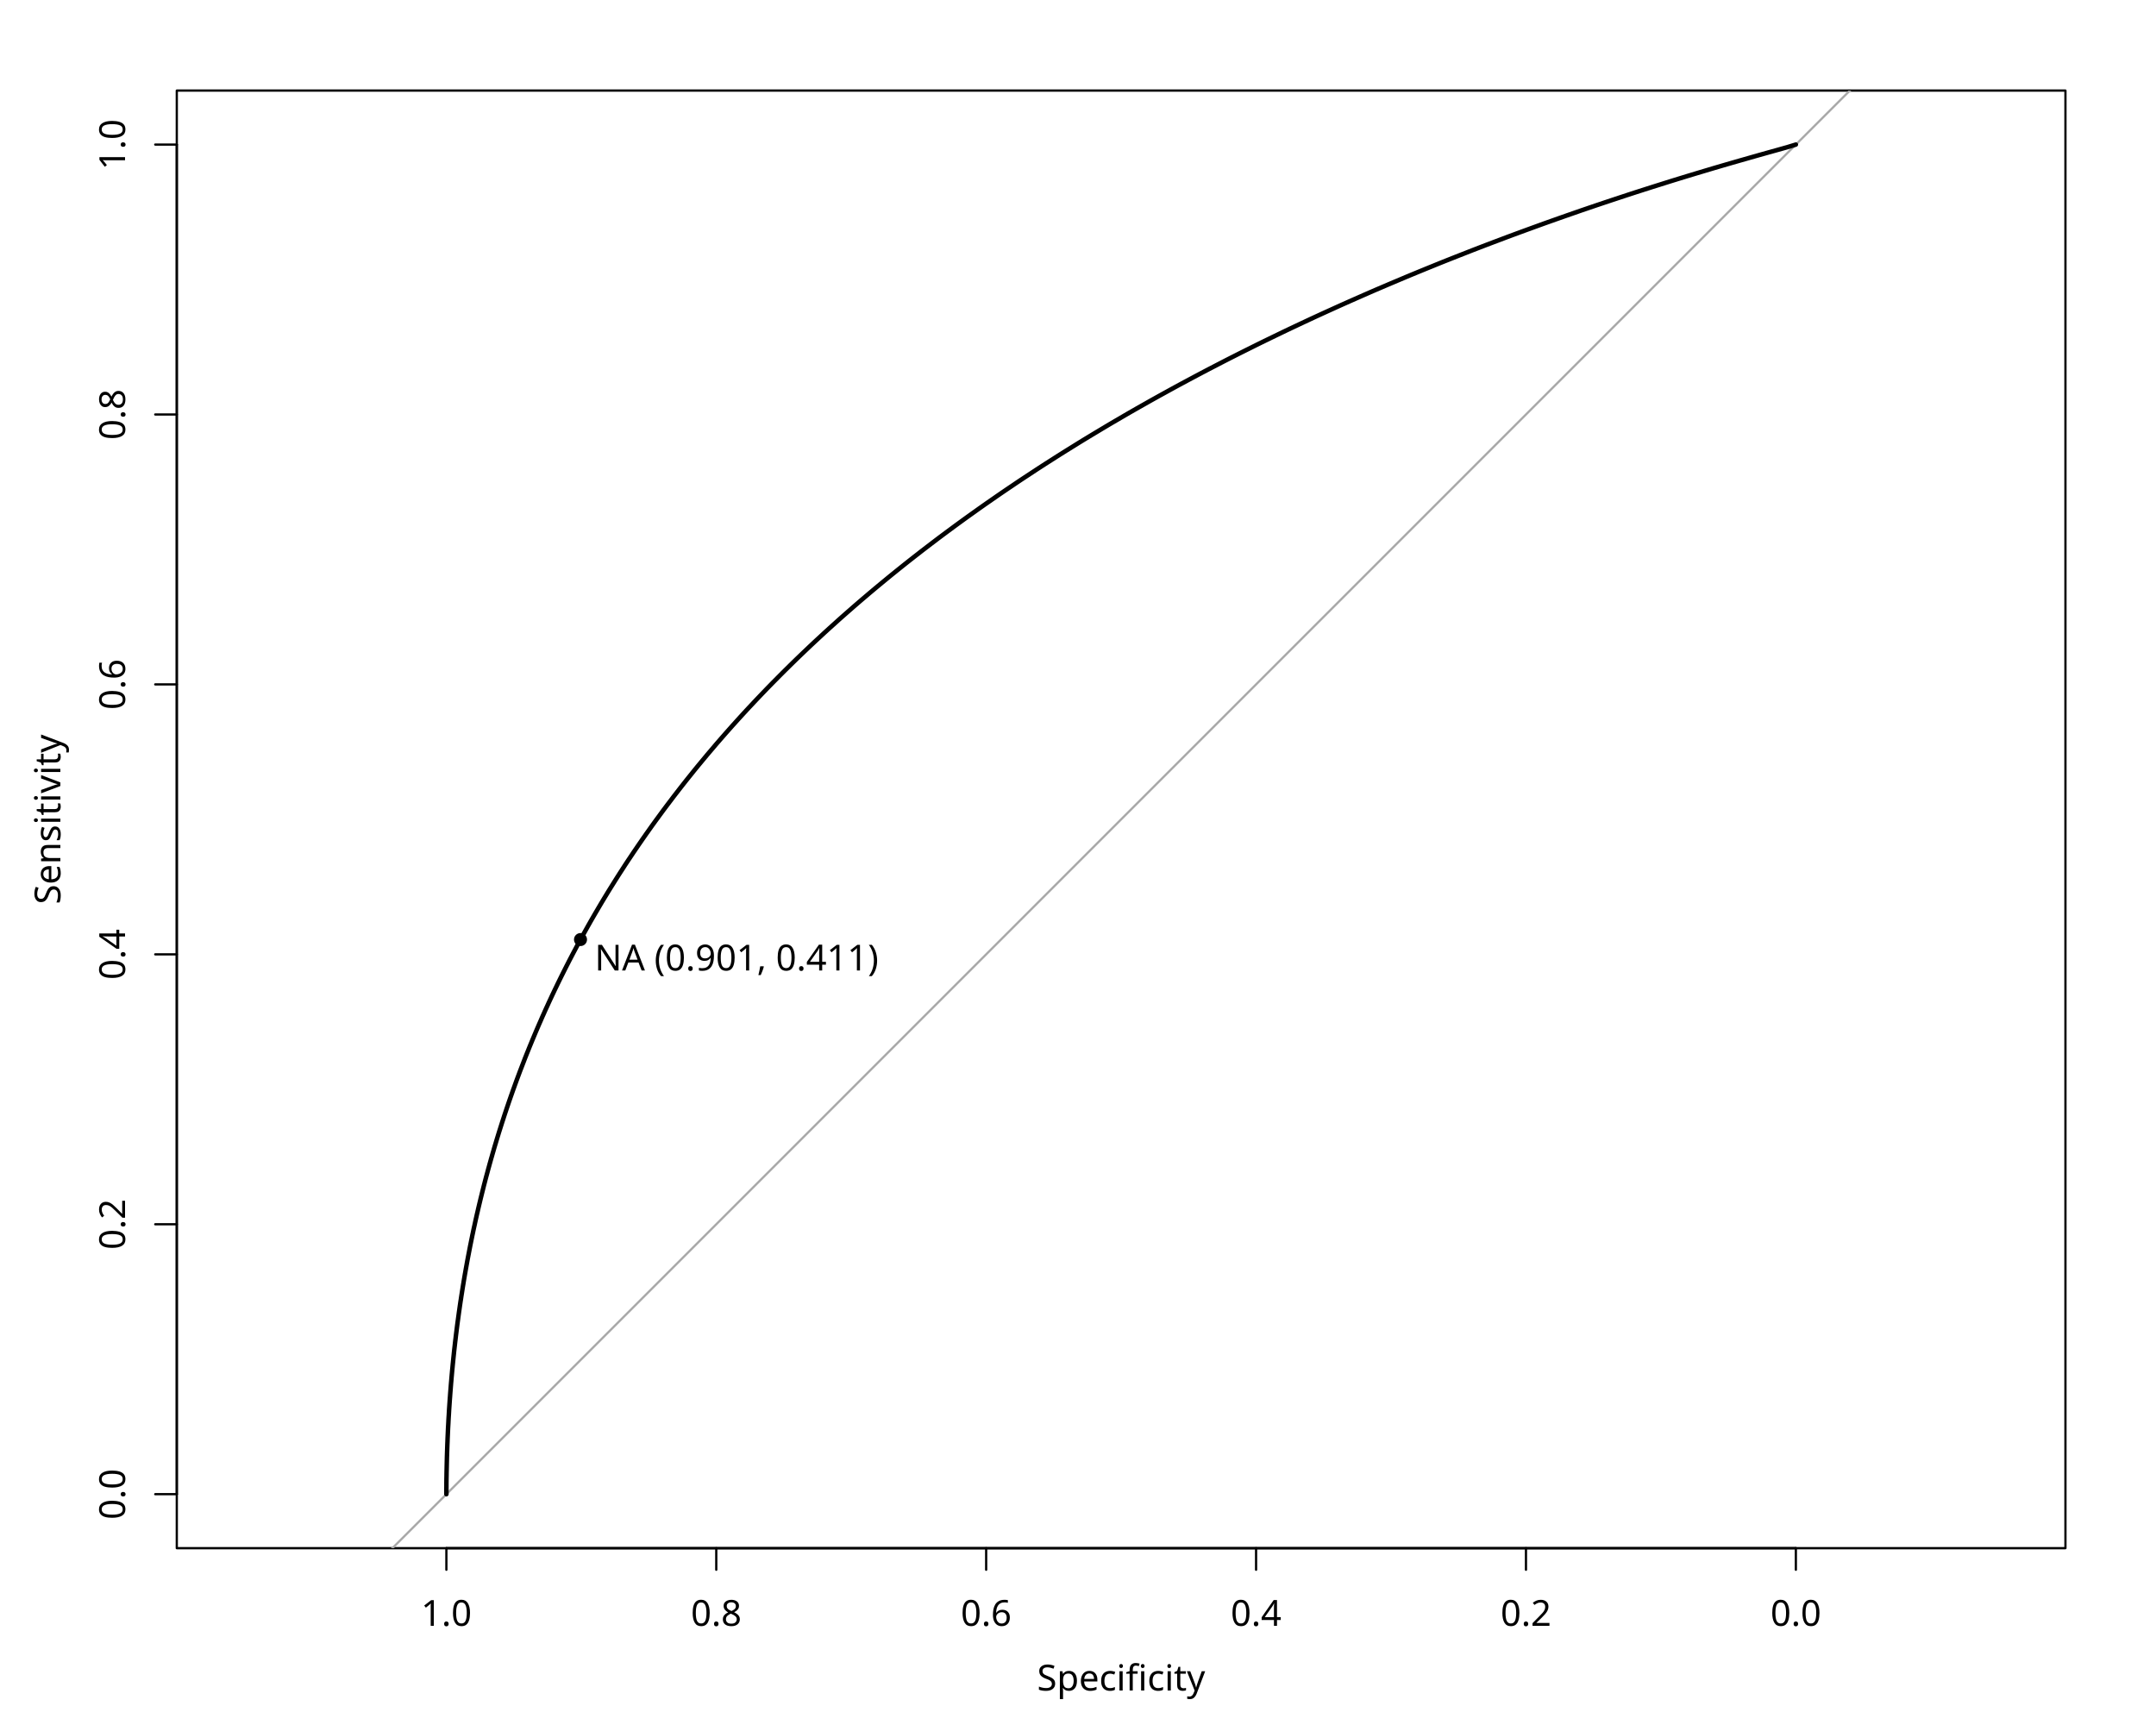
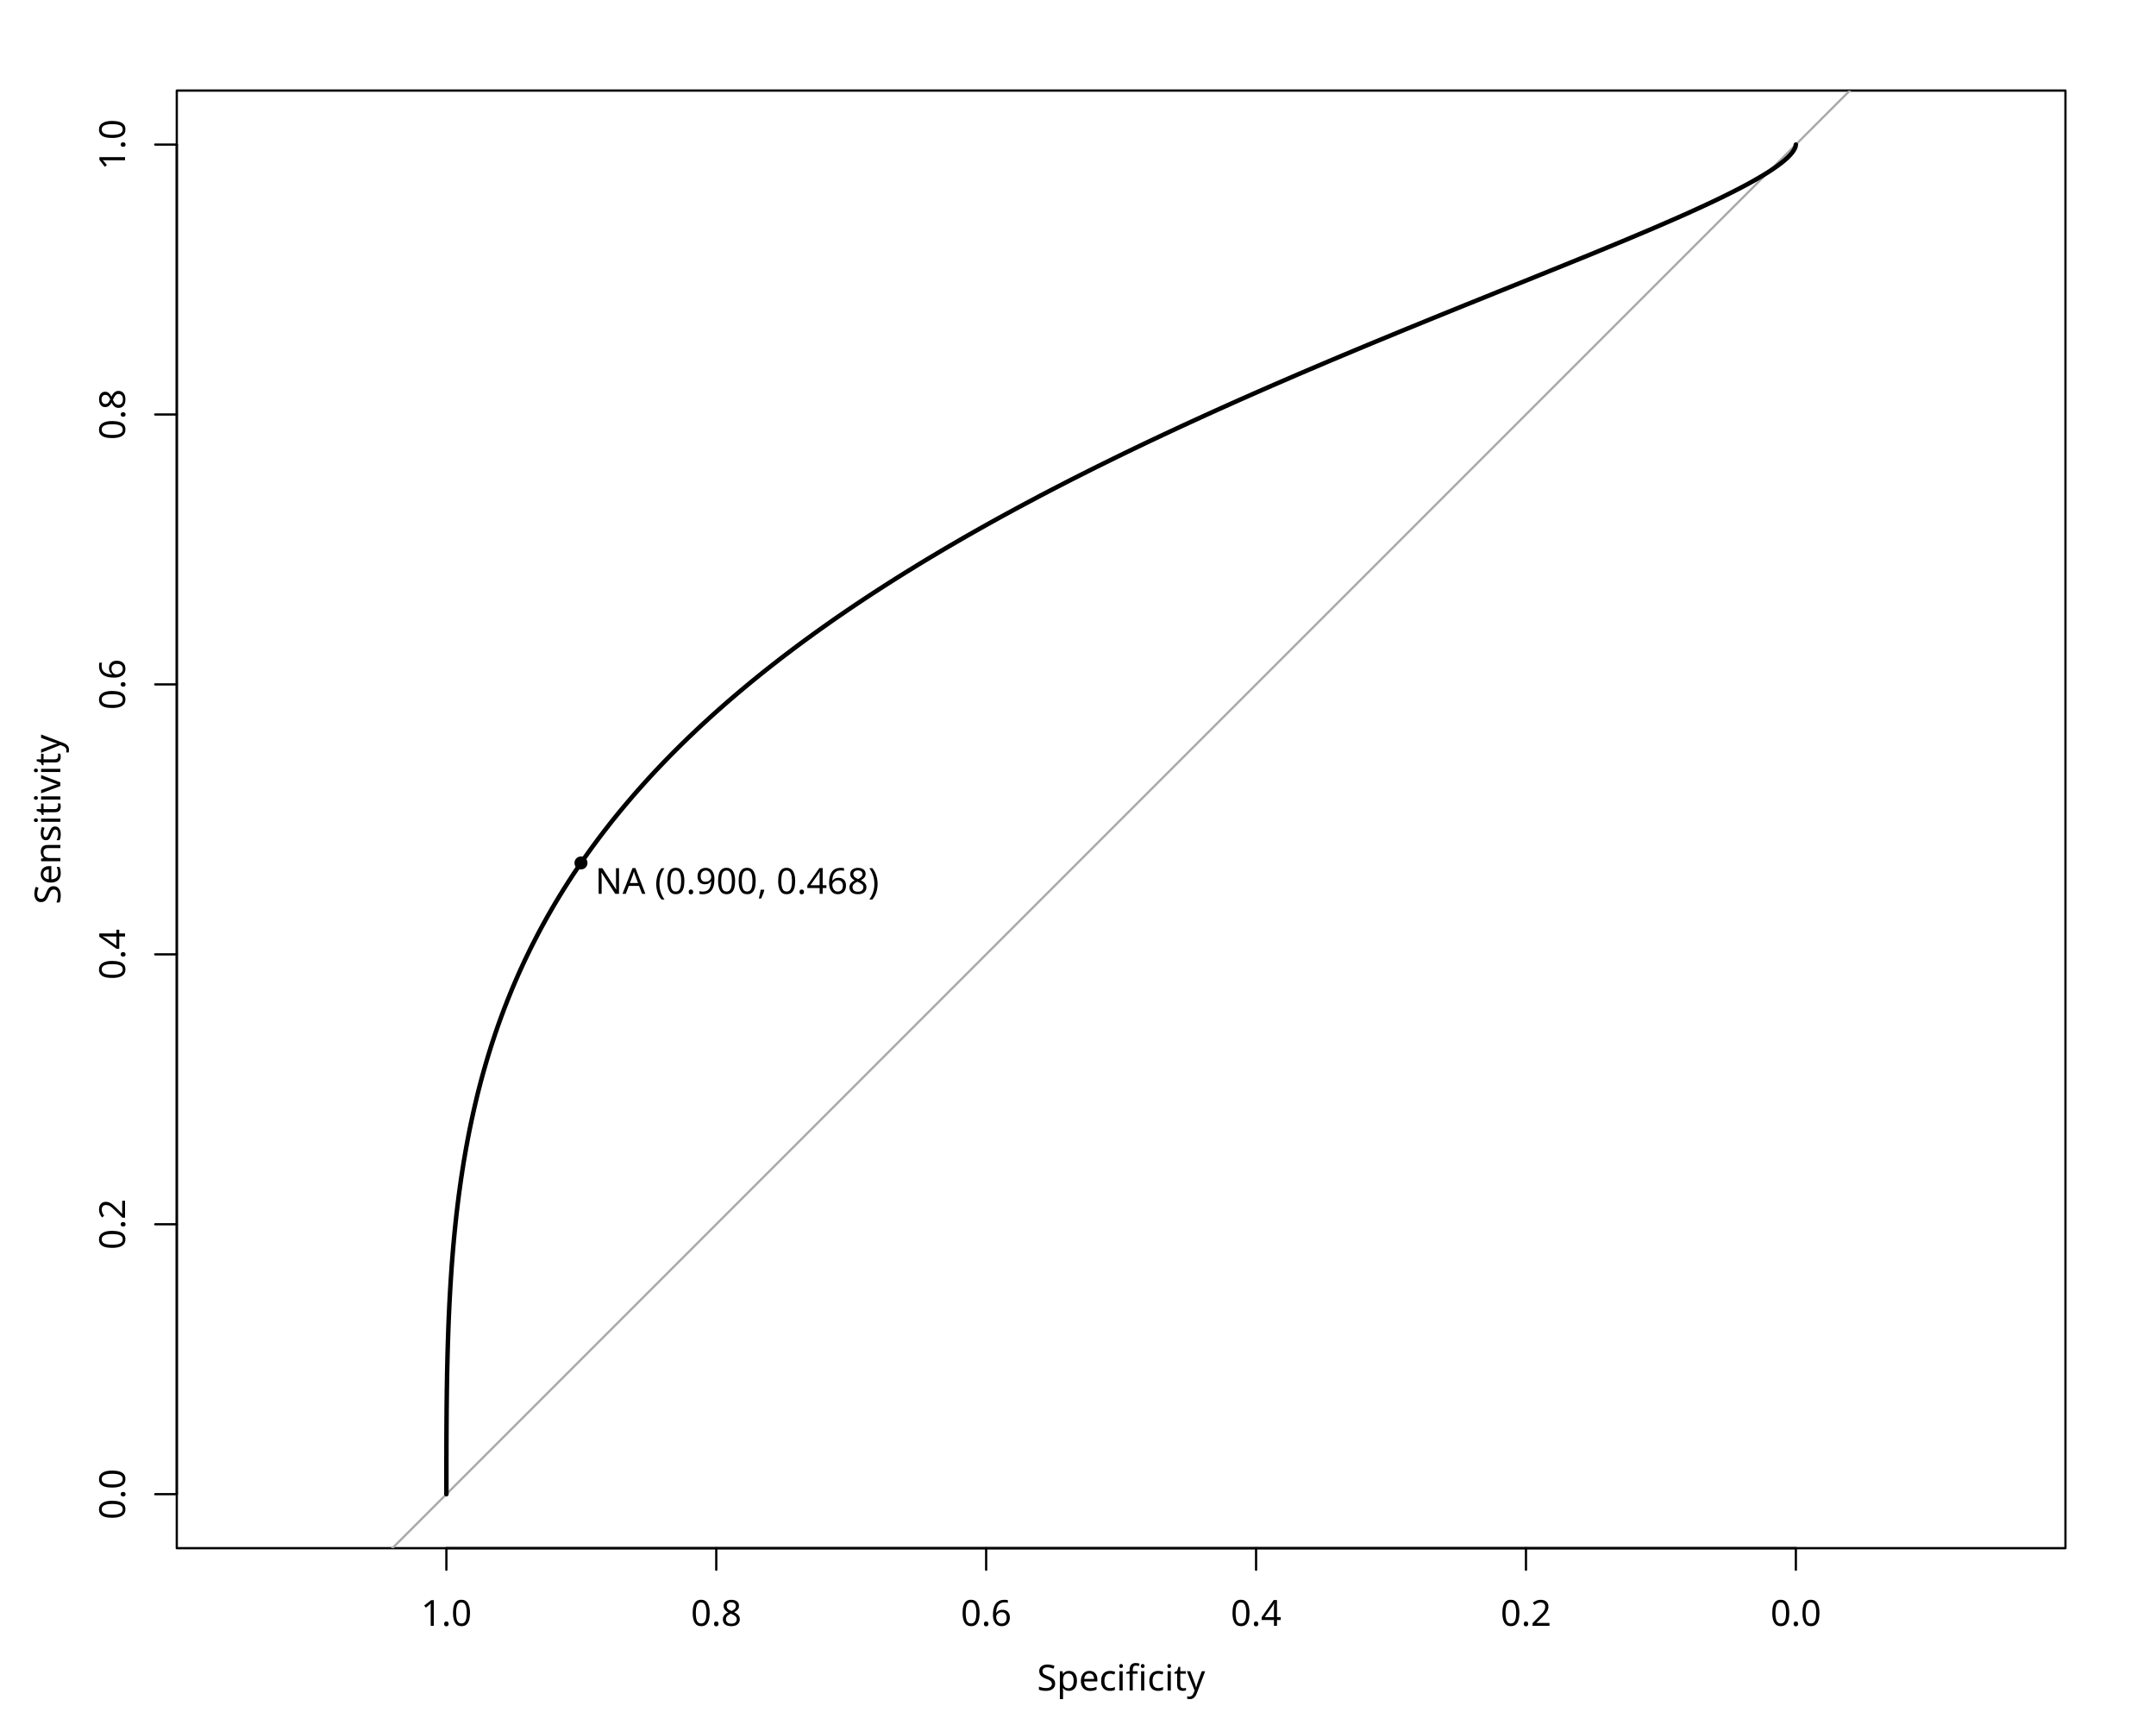
<svg xmlns="http://www.w3.org/2000/svg" class="svglite" data-engine-version="2.0" width="720.00pt" height="576.00pt" viewBox="0 0 720.00 576.00">
  <defs>
    <style type="text/css">
    .svglite line, .svglite polyline, .svglite polygon, .svglite path, .svglite rect, .svglite circle {
      fill: none;
      stroke: #000000;
      stroke-linecap: round;
      stroke-linejoin: round;
      stroke-miterlimit: 10.00;
    }
  </style>
  </defs>
  <rect width="100%" height="100%" style="stroke: none; fill: #FFFFFF;" />
  <defs>
    <clipPath id="cpMC4wMHw3MjAuMDB8MC4wMHw1NzYuMDA=">
      <rect x="0.00" y="0.00" width="720.00" height="576.00" />
    </clipPath>
  </defs>
  <g clip-path="url(#cpMC4wMHw3MjAuMDB8MC4wMHw1NzYuMDA=)">
    <text x="374.40" y="564.48" text-anchor="middle" style="font-size: 12.00px; font-family: sans;" textLength="54.03px" lengthAdjust="spacingAndGlyphs">Specificity</text>
    <text transform="translate(20.16,273.60) rotate(-90)" text-anchor="middle" style="font-size: 12.00px; font-family: sans;" textLength="54.03px" lengthAdjust="spacingAndGlyphs">Sensitivity</text>
    <polygon points="59.04,516.96 689.76,516.96 689.76,30.24 59.04,30.24 " style="stroke-width: 0.75; fill: none;" />
    <line x1="599.73" y1="516.96" x2="149.07" y2="516.96" style="stroke-width: 0.75;" />
    <line x1="599.73" y1="516.96" x2="599.73" y2="524.16" style="stroke-width: 0.75;" />
    <line x1="509.60" y1="516.96" x2="509.60" y2="524.16" style="stroke-width: 0.75;" />
    <line x1="419.47" y1="516.96" x2="419.47" y2="524.16" style="stroke-width: 0.75;" />
    <line x1="329.33" y1="516.96" x2="329.33" y2="524.16" style="stroke-width: 0.75;" />
    <line x1="239.20" y1="516.96" x2="239.20" y2="524.16" style="stroke-width: 0.75;" />
    <line x1="149.07" y1="516.96" x2="149.07" y2="524.16" style="stroke-width: 0.75;" />
    <text x="149.07" y="542.88" text-anchor="middle" style="font-size: 12.00px; font-family: sans;" textLength="16.68px" lengthAdjust="spacingAndGlyphs">1.0</text>
    <text x="239.20" y="542.88" text-anchor="middle" style="font-size: 12.00px; font-family: sans;" textLength="16.68px" lengthAdjust="spacingAndGlyphs">0.8</text>
    <text x="329.33" y="542.88" text-anchor="middle" style="font-size: 12.00px; font-family: sans;" textLength="16.68px" lengthAdjust="spacingAndGlyphs">0.6</text>
    <text x="419.47" y="542.88" text-anchor="middle" style="font-size: 12.00px; font-family: sans;" textLength="16.68px" lengthAdjust="spacingAndGlyphs">0.4</text>
    <text x="509.60" y="542.88" text-anchor="middle" style="font-size: 12.00px; font-family: sans;" textLength="16.68px" lengthAdjust="spacingAndGlyphs">0.2</text>
    <text x="599.73" y="542.88" text-anchor="middle" style="font-size: 12.00px; font-family: sans;" textLength="16.68px" lengthAdjust="spacingAndGlyphs">0.0</text>
    <line x1="59.04" y1="498.93" x2="59.04" y2="48.27" style="stroke-width: 0.75;" />
    <line x1="59.04" y1="498.93" x2="51.84" y2="498.93" style="stroke-width: 0.75;" />
    <line x1="59.04" y1="408.80" x2="51.84" y2="408.80" style="stroke-width: 0.75;" />
    <line x1="59.04" y1="318.67" x2="51.84" y2="318.67" style="stroke-width: 0.75;" />
    <line x1="59.04" y1="228.53" x2="51.84" y2="228.53" style="stroke-width: 0.75;" />
    <line x1="59.04" y1="138.40" x2="51.84" y2="138.40" style="stroke-width: 0.75;" />
    <line x1="59.04" y1="48.27" x2="51.84" y2="48.27" style="stroke-width: 0.75;" />
    <text transform="translate(41.76,498.93) rotate(-90)" text-anchor="middle" style="font-size: 12.00px; font-family: sans;" textLength="16.68px" lengthAdjust="spacingAndGlyphs">0.0</text>
    <text transform="translate(41.76,408.80) rotate(-90)" text-anchor="middle" style="font-size: 12.00px; font-family: sans;" textLength="16.68px" lengthAdjust="spacingAndGlyphs">0.2</text>
    <text transform="translate(41.76,318.67) rotate(-90)" text-anchor="middle" style="font-size: 12.00px; font-family: sans;" textLength="16.68px" lengthAdjust="spacingAndGlyphs">0.4</text>
    <text transform="translate(41.76,228.53) rotate(-90)" text-anchor="middle" style="font-size: 12.00px; font-family: sans;" textLength="16.68px" lengthAdjust="spacingAndGlyphs">0.6</text>
    <text transform="translate(41.76,138.40) rotate(-90)" text-anchor="middle" style="font-size: 12.00px; font-family: sans;" textLength="16.68px" lengthAdjust="spacingAndGlyphs">0.8</text>
    <text transform="translate(41.76,48.27) rotate(-90)" text-anchor="middle" style="font-size: 12.00px; font-family: sans;" textLength="16.68px" lengthAdjust="spacingAndGlyphs">1.0</text>
  </g>
  <defs>
    <clipPath id="cpNTkuMDR8Njg5Ljc2fDMwLjI0fDUxNi45Ng==">
      <rect x="59.04" y="30.24" width="630.72" height="486.72" />
    </clipPath>
  </defs>
  <g clip-path="url(#cpNTkuMDR8Njg5Ljc2fDMwLjI0fDUxNi45Ng==)">
    <line x1="59.04" y1="588.96" x2="689.76" y2="-41.76" style="stroke-width: 0.75; stroke: #A9A9A9;" />
-     <polyline points="599.73,48.27 599.73,48.27 596.85,49.15 593.72,50.03 590.56,50.91 587.42,51.79 584.30,52.68 581.21,53.56 578.15,54.44 575.12,55.32 572.12,56.20 569.15,57.09 566.21,57.97 563.30,58.85 560.43,59.73 557.58,60.61 554.76,61.50 551.96,62.38 549.20,63.26 546.45,64.14 543.74,65.02 541.05,65.91 538.38,66.79 535.74,67.67 533.12,68.55 530.53,69.43 527.95,70.31 525.40,71.20 522.87,72.08 520.37,72.96 517.88,73.84 515.41,74.72 512.96,75.61 510.54,76.49 508.13,77.37 505.74,78.25 503.37,79.13 501.02,80.02 498.68,80.90 496.36,81.78 494.07,82.66 491.78,83.54 489.52,84.43 487.27,85.31 485.04,86.19 482.82,87.07 480.62,87.95 478.44,88.84 476.27,89.72 474.12,90.60 471.98,91.48 469.86,92.36 467.75,93.25 465.66,94.13 463.58,95.01 461.52,95.89 459.46,96.77 457.43,97.65 455.40,98.54 453.40,99.42 451.40,100.30 449.42,101.18 447.45,102.06 445.49,102.95 443.55,103.83 441.61,104.71 439.69,105.59 437.79,106.47 435.89,107.36 434.01,108.24 432.14,109.12 430.28,110.00 428.44,110.88 426.60,111.77 424.78,112.65 422.97,113.53 421.16,114.41 419.38,115.29 417.60,116.18 415.83,117.06 414.07,117.94 412.33,118.82 410.59,119.70 408.87,120.58 407.15,121.47 405.45,122.35 403.75,123.23 402.07,124.11 400.40,124.99 398.73,125.88 397.08,126.76 395.44,127.64 393.80,128.52 392.18,129.40 390.56,130.29 388.96,131.17 387.36,132.05 385.78,132.93 384.20,133.81 382.63,134.70 381.07,135.58 379.52,136.46 377.98,137.34 376.45,138.22 374.93,139.11 373.42,139.99 371.91,140.87 370.41,141.75 368.93,142.63 367.45,143.52 365.98,144.40 364.51,145.28 363.06,146.16 361.61,147.04 360.18,147.92 358.75,148.81 357.33,149.69 355.91,150.57 354.51,151.45 353.11,152.33 351.72,153.22 350.34,154.10 348.96,154.98 347.60,155.86 346.24,156.74 344.89,157.63 343.55,158.51 342.21,159.39 340.88,160.27 339.56,161.15 338.25,162.04 336.94,162.92 335.64,163.80 334.35,164.68 333.07,165.56 331.79,166.45 330.52,167.33 329.25,168.21 328.00,169.09 326.75,169.97 325.51,170.86 324.27,171.74 323.04,172.62 321.82,173.50 320.61,174.38 319.40,175.26 318.19,176.15 317.00,177.03 315.81,177.91 314.63,178.79 313.45,179.67 312.28,180.56 311.12,181.44 309.97,182.32 308.82,183.20 307.67,184.08 306.54,184.97 305.40,185.85 304.28,186.73 303.16,187.61 302.05,188.49 300.94,189.38 299.84,190.26 298.75,191.14 297.66,192.02 296.58,192.90 295.50,193.79 294.43,194.67 293.37,195.55 292.31,196.43 291.26,197.31 290.21,198.19 289.17,199.08 288.13,199.96 287.10,200.84 286.08,201.72 285.06,202.60 284.05,203.49 283.04,204.37 282.04,205.25 281.04,206.13 280.05,207.01 279.07,207.90 278.09,208.78 277.11,209.66 276.14,210.54 275.18,211.42 274.22,212.31 273.27,213.19 272.32,214.07 271.38,214.95 270.44,215.83 269.51,216.72 268.58,217.60 267.66,218.48 266.74,219.36 265.83,220.24 264.92,221.13 264.02,222.01 263.13,222.89 262.23,223.77 261.35,224.65 260.47,225.53 259.59,226.42 258.72,227.30 257.85,228.18 256.99,229.06 256.13,229.94 255.28,230.83 254.43,231.71 253.59,232.59 252.75,233.47 251.92,234.35 251.09,235.24 250.26,236.12 249.44,237.00 248.63,237.88 247.82,238.76 247.01,239.65 246.21,240.53 245.42,241.41 244.62,242.29 243.84,243.17 243.05,244.06 242.27,244.94 241.50,245.82 240.73,246.70 239.97,247.58 239.20,248.46 238.45,249.35 237.70,250.23 236.95,251.11 236.20,251.99 235.47,252.87 234.73,253.76 234.00,254.64 233.27,255.52 232.55,256.40 231.83,257.28 231.12,258.17 230.41,259.05 229.70,259.93 229.00,260.81 228.31,261.69 227.61,262.58 226.92,263.46 226.24,264.34 225.56,265.22 224.88,266.10 224.21,266.99 223.54,267.87 222.87,268.75 222.21,269.63 221.55,270.51 220.90,271.40 220.25,272.28 219.61,273.16 218.96,274.04 218.33,274.92 217.69,275.80 217.06,276.69 216.44,277.57 215.81,278.45 215.20,279.33 214.58,280.21 213.97,281.10 213.36,281.98 212.76,282.86 212.16,283.74 211.56,284.62 210.97,285.51 210.38,286.39 209.79,287.27 209.21,288.15 208.63,289.03 208.06,289.92 207.49,290.80 206.92,291.68 206.36,292.56 205.80,293.44 205.24,294.33 204.69,295.21 204.14,296.09 203.59,296.97 203.05,297.85 202.51,298.74 201.97,299.62 201.44,300.50 200.91,301.38 200.39,302.26 199.87,303.14 199.35,304.03 198.83,304.91 198.32,305.79 197.81,306.67 197.30,307.55 196.80,308.44 196.30,309.32 195.81,310.20 195.32,311.08 194.83,311.96 194.34,312.85 193.86,313.73 193.38,314.61 192.90,315.49 192.43,316.37 191.96,317.26 191.49,318.14 191.03,319.02 190.57,319.90 190.11,320.78 189.66,321.67 189.21,322.55 188.76,323.43 188.32,324.31 187.88,325.19 187.44,326.07 187.00,326.96 186.57,327.84 186.14,328.72 185.72,329.60 185.29,330.48 184.87,331.37 184.45,332.25 184.04,333.13 183.63,334.01 183.22,334.89 182.82,335.78 182.41,336.66 182.01,337.54 181.62,338.42 181.22,339.30 180.83,340.19 180.45,341.07 180.06,341.95 179.68,342.83 179.30,343.71 178.92,344.60 178.55,345.48 178.18,346.36 177.81,347.24 177.45,348.12 177.08,349.01 176.72,349.89 176.37,350.77 176.01,351.65 175.66,352.53 175.31,353.41 174.97,354.30 174.63,355.18 174.29,356.06 173.95,356.94 173.61,357.82 173.28,358.71 172.95,359.59 172.62,360.47 172.30,361.35 171.98,362.23 171.66,363.12 171.34,364.00 171.03,364.88 170.72,365.76 170.41,366.64 170.10,367.53 169.80,368.41 169.50,369.29 169.20,370.17 168.91,371.05 168.61,371.94 168.32,372.82 168.04,373.70 167.75,374.58 167.47,375.46 167.19,376.34 166.91,377.23 166.63,378.11 166.36,378.99 166.09,379.87 165.82,380.75 165.56,381.64 165.29,382.52 165.03,383.40 164.78,384.28 164.52,385.16 164.27,386.05 164.01,386.93 163.77,387.81 163.52,388.69 163.28,389.57 163.03,390.46 162.80,391.34 162.56,392.22 162.32,393.10 162.09,393.98 161.86,394.87 161.63,395.75 161.41,396.63 161.19,397.51 160.97,398.39 160.75,399.28 160.53,400.16 160.32,401.04 160.11,401.92 159.90,402.80 159.69,403.68 159.49,404.57 159.28,405.45 159.08,406.33 158.88,407.21 158.69,408.09 158.50,408.98 158.30,409.86 158.11,410.74 157.93,411.62 157.74,412.50 157.56,413.39 157.38,414.27 157.20,415.15 157.02,416.03 156.85,416.91 156.68,417.80 156.51,418.68 156.34,419.56 156.17,420.44 156.01,421.32 155.85,422.21 155.69,423.09 155.53,423.97 155.38,424.85 155.22,425.73 155.07,426.62 154.92,427.50 154.78,428.38 154.63,429.26 154.49,430.14 154.35,431.02 154.21,431.91 154.07,432.79 153.94,433.67 153.80,434.55 153.67,435.43 153.54,436.32 153.42,437.20 153.29,438.08 153.17,438.96 153.05,439.84 152.93,440.73 152.81,441.61 152.69,442.49 152.58,443.37 152.47,444.25 152.36,445.14 152.25,446.02 152.15,446.90 152.04,447.78 151.94,448.66 151.84,449.55 151.74,450.43 151.64,451.31 151.55,452.19 151.46,453.07 151.37,453.95 151.28,454.84 151.19,455.72 151.11,456.60 151.02,457.48 150.94,458.36 150.86,459.25 150.78,460.13 150.71,461.01 150.63,461.89 150.56,462.77 150.49,463.66 150.42,464.54 150.35,465.42 150.29,466.30 150.22,467.18 150.16,468.07 150.10,468.95 150.04,469.83 149.98,470.71 149.93,471.59 149.88,472.48 149.82,473.36 149.77,474.24 149.73,475.12 149.68,476.00 149.63,476.89 149.59,477.77 149.55,478.65 149.51,479.53 149.47,480.41 149.44,481.29 149.40,482.18 149.37,483.06 149.34,483.94 149.31,484.82 149.28,485.70 149.25,486.59 149.23,487.47 149.21,488.35 149.19,489.23 149.17,490.11 149.15,491.00 149.13,491.88 149.12,492.76 149.10,493.64 149.09,494.52 149.08,495.41 149.08,496.29 149.07,497.17 149.07,498.05 149.07,498.93 149.07,498.93 " style="stroke-width: 1.50;" />
-     <circle cx="193.86" cy="313.73" r="1.80" style="stroke-width: 0.75; fill: #000000;" />
-     <text x="198.60" y="324.05" style="font-size: 12.00px; font-family: sans;" textLength="94.73px" lengthAdjust="spacingAndGlyphs">NA (0.901, 0.411)</text>
+     <polyline points="599.73,48.27 599.73,48.27 599.56,49.15 599.13,50.03 598.53,50.91 597.78,51.79 596.90,52.68 595.92,53.56 594.83,54.44 593.66,55.32 592.41,56.20 591.09,57.09 589.70,57.97 588.25,58.85 586.74,59.73 585.19,60.61 583.58,61.50 581.93,62.38 580.24,63.26 578.52,64.14 576.75,65.02 574.96,65.91 573.13,66.79 571.27,67.67 569.39,68.55 567.48,69.43 565.55,70.31 563.59,71.20 561.62,72.08 559.62,72.96 557.61,73.84 555.58,74.72 553.54,75.61 551.48,76.49 549.41,77.37 547.32,78.25 545.23,79.13 543.12,80.02 541.00,80.90 538.88,81.78 536.74,82.66 534.60,83.54 532.45,84.43 530.30,85.31 528.13,86.19 525.97,87.07 523.80,87.95 521.62,88.84 519.44,89.72 517.26,90.60 515.08,91.48 512.89,92.36 510.71,93.25 508.52,94.13 506.33,95.01 504.14,95.89 501.95,96.77 499.76,97.65 497.57,98.54 495.39,99.42 493.20,100.30 491.02,101.18 488.83,102.06 486.65,102.95 484.48,103.83 482.30,104.71 480.13,105.59 477.96,106.47 475.79,107.36 473.63,108.24 471.48,109.12 469.32,110.00 467.17,110.88 465.03,111.77 462.89,112.65 460.75,113.53 458.62,114.41 456.50,115.29 454.38,116.18 452.26,117.06 450.16,117.94 448.05,118.82 445.96,119.70 443.87,120.58 441.78,121.47 439.71,122.35 437.63,123.23 435.57,124.11 433.51,124.99 431.46,125.88 429.42,126.76 427.38,127.64 425.35,128.52 423.33,129.40 421.31,130.29 419.30,131.17 417.30,132.05 415.31,132.93 413.32,133.81 411.34,134.70 409.37,135.58 407.41,136.46 405.46,137.34 403.51,138.22 401.57,139.11 399.64,139.99 397.72,140.87 395.81,141.75 393.90,142.63 392.00,143.52 390.11,144.40 388.23,145.28 386.36,146.16 384.49,147.04 382.64,147.92 380.79,148.81 378.95,149.69 377.12,150.57 375.30,151.45 373.49,152.33 371.68,153.22 369.89,154.10 368.10,154.98 366.32,155.86 364.55,156.74 362.79,157.63 361.04,158.51 359.30,159.39 357.56,160.27 355.84,161.15 354.12,162.04 352.41,162.92 350.71,163.80 349.02,164.68 347.34,165.56 345.67,166.45 344.01,167.33 342.35,168.21 340.71,169.09 339.07,169.97 337.44,170.86 335.82,171.74 334.21,172.62 332.61,173.50 331.02,174.38 329.44,175.26 327.86,176.15 326.30,177.03 324.74,177.91 323.19,178.79 321.65,179.67 320.12,180.56 318.60,181.44 317.09,182.32 315.59,183.20 314.09,184.08 312.61,184.97 311.13,185.85 309.66,186.73 308.20,187.61 306.75,188.49 305.31,189.38 303.88,190.26 302.45,191.14 301.04,192.02 299.63,192.90 298.23,193.79 296.84,194.67 295.46,195.55 294.09,196.43 292.73,197.31 291.37,198.19 290.03,199.08 288.69,199.96 287.36,200.84 286.04,201.72 284.73,202.60 283.42,203.49 282.13,204.37 280.84,205.25 279.56,206.13 278.29,207.01 277.03,207.90 275.78,208.78 274.54,209.66 273.30,210.54 272.07,211.42 270.85,212.31 269.64,213.19 268.44,214.07 267.24,214.95 266.06,215.83 264.88,216.72 263.71,217.60 262.55,218.48 261.39,219.36 260.25,220.24 259.11,221.13 257.98,222.01 256.86,222.89 255.74,223.77 254.64,224.65 253.54,225.53 252.45,226.42 251.37,227.30 250.29,228.18 249.23,229.06 248.17,229.94 247.12,230.83 246.07,231.71 245.04,232.59 244.01,233.47 242.99,234.35 241.97,235.24 240.97,236.12 239.97,237.00 238.98,237.88 238.00,238.76 237.02,239.65 236.06,240.53 235.10,241.41 234.14,242.29 233.20,243.17 232.26,244.06 231.33,244.94 230.40,245.82 229.49,246.70 228.58,247.58 227.68,248.46 226.78,249.35 225.89,250.23 225.01,251.11 224.14,251.99 223.27,252.87 222.41,253.76 221.56,254.64 220.72,255.52 219.88,256.40 219.04,257.28 218.22,258.17 217.40,259.05 216.59,259.93 215.79,260.81 214.99,261.69 214.20,262.58 213.41,263.46 212.63,264.34 211.86,265.22 211.10,266.10 210.34,266.99 209.59,267.87 208.84,268.75 208.10,269.63 207.37,270.51 206.64,271.40 205.92,272.28 205.21,273.16 204.50,274.04 203.80,274.92 203.11,275.80 202.42,276.69 201.74,277.57 201.06,278.45 200.39,279.33 199.73,280.21 199.07,281.10 198.42,281.98 197.77,282.86 197.13,283.74 196.50,284.62 195.87,285.51 195.25,286.39 194.63,287.27 194.02,288.15 193.41,289.03 192.82,289.92 192.22,290.80 191.63,291.68 191.05,292.56 190.48,293.44 189.90,294.33 189.34,295.21 188.78,296.09 188.22,296.97 187.68,297.85 187.13,298.74 186.59,299.62 186.06,300.50 185.53,301.38 185.01,302.26 184.49,303.14 183.98,304.03 183.48,304.91 182.97,305.79 182.48,306.67 181.99,307.55 181.50,308.44 181.02,309.32 180.54,310.20 180.07,311.08 179.61,311.96 179.15,312.85 178.69,313.73 178.24,314.61 177.79,315.49 177.35,316.37 176.91,317.26 176.48,318.14 176.05,319.02 175.63,319.90 175.21,320.78 174.80,321.67 174.39,322.55 173.99,323.43 173.59,324.31 173.19,325.19 172.80,326.07 172.42,326.96 172.03,327.84 171.66,328.72 171.28,329.60 170.92,330.48 170.55,331.37 170.19,332.25 169.84,333.13 169.48,334.01 169.14,334.89 168.79,335.78 168.45,336.66 168.12,337.54 167.79,338.42 167.46,339.30 167.14,340.19 166.82,341.07 166.50,341.95 166.19,342.83 165.89,343.71 165.58,344.60 165.28,345.48 164.99,346.36 164.70,347.24 164.41,348.12 164.12,349.01 163.84,349.89 163.57,350.77 163.29,351.65 163.02,352.53 162.76,353.41 162.49,354.30 162.24,355.18 161.98,356.06 161.73,356.94 161.48,357.82 161.23,358.71 160.99,359.59 160.75,360.47 160.52,361.35 160.29,362.23 160.06,363.12 159.83,364.00 159.61,364.88 159.39,365.76 159.18,366.64 158.97,367.53 158.76,368.41 158.55,369.29 158.35,370.17 158.15,371.05 157.95,371.94 157.76,372.82 157.57,373.70 157.38,374.58 157.19,375.46 157.01,376.34 156.83,377.23 156.65,378.11 156.48,378.99 156.31,379.87 156.14,380.75 155.98,381.64 155.81,382.52 155.65,383.40 155.50,384.28 155.34,385.16 155.19,386.05 155.04,386.93 154.89,387.81 154.75,388.69 154.61,389.57 154.47,390.46 154.33,391.34 154.20,392.22 154.06,393.10 153.93,393.98 153.81,394.87 153.68,395.75 153.56,396.63 153.44,397.51 153.32,398.39 153.20,399.28 153.09,400.16 152.98,401.04 152.87,401.92 152.76,402.80 152.66,403.68 152.55,404.57 152.45,405.45 152.35,406.33 152.26,407.21 152.16,408.09 152.07,408.98 151.98,409.86 151.89,410.74 151.80,411.62 151.72,412.50 151.63,413.39 151.55,414.27 151.47,415.15 151.39,416.03 151.32,416.91 151.24,417.80 151.17,418.68 151.10,419.56 151.03,420.44 150.96,421.32 150.89,422.21 150.83,423.09 150.77,423.97 150.71,424.85 150.65,425.73 150.59,426.62 150.53,427.50 150.48,428.38 150.42,429.26 150.37,430.14 150.32,431.02 150.27,431.91 150.22,432.79 150.17,433.67 150.13,434.55 150.08,435.43 150.04,436.32 150.00,437.20 149.96,438.08 149.92,438.96 149.88,439.84 149.84,440.73 149.81,441.61 149.77,442.49 149.74,443.37 149.71,444.25 149.68,445.14 149.65,446.02 149.62,446.90 149.59,447.78 149.56,448.66 149.54,449.55 149.51,450.43 149.49,451.31 149.46,452.19 149.44,453.07 149.42,453.95 149.40,454.84 149.38,455.72 149.36,456.60 149.34,457.48 149.32,458.36 149.31,459.25 149.29,460.13 149.28,461.01 149.26,461.89 149.25,462.77 149.23,463.66 149.22,464.54 149.21,465.42 149.20,466.30 149.19,467.18 149.18,468.07 149.17,468.95 149.16,469.83 149.15,470.71 149.14,471.59 149.14,472.48 149.13,473.36 149.12,474.24 149.12,475.12 149.11,476.00 149.11,476.89 149.10,477.77 149.10,478.65 149.09,479.53 149.09,480.41 149.09,481.29 149.08,482.18 149.08,483.06 149.08,483.94 149.08,484.82 149.08,485.70 149.07,486.59 149.07,487.47 149.07,488.35 149.07,489.23 149.07,490.11 149.07,491.00 149.07,491.88 149.07,492.76 149.07,493.64 149.07,494.52 149.07,495.41 149.07,496.29 149.07,497.17 149.07,498.05 149.07,498.93 149.07,498.93 " style="stroke-width: 1.50;" />
+     <circle cx="194.02" cy="288.15" r="1.80" style="stroke-width: 0.75; fill: #000000;" />
+     <text x="198.76" y="298.47" style="font-size: 12.00px; font-family: sans;" textLength="94.73px" lengthAdjust="spacingAndGlyphs">NA (0.900, 0.468)</text>
  </g>
</svg>
